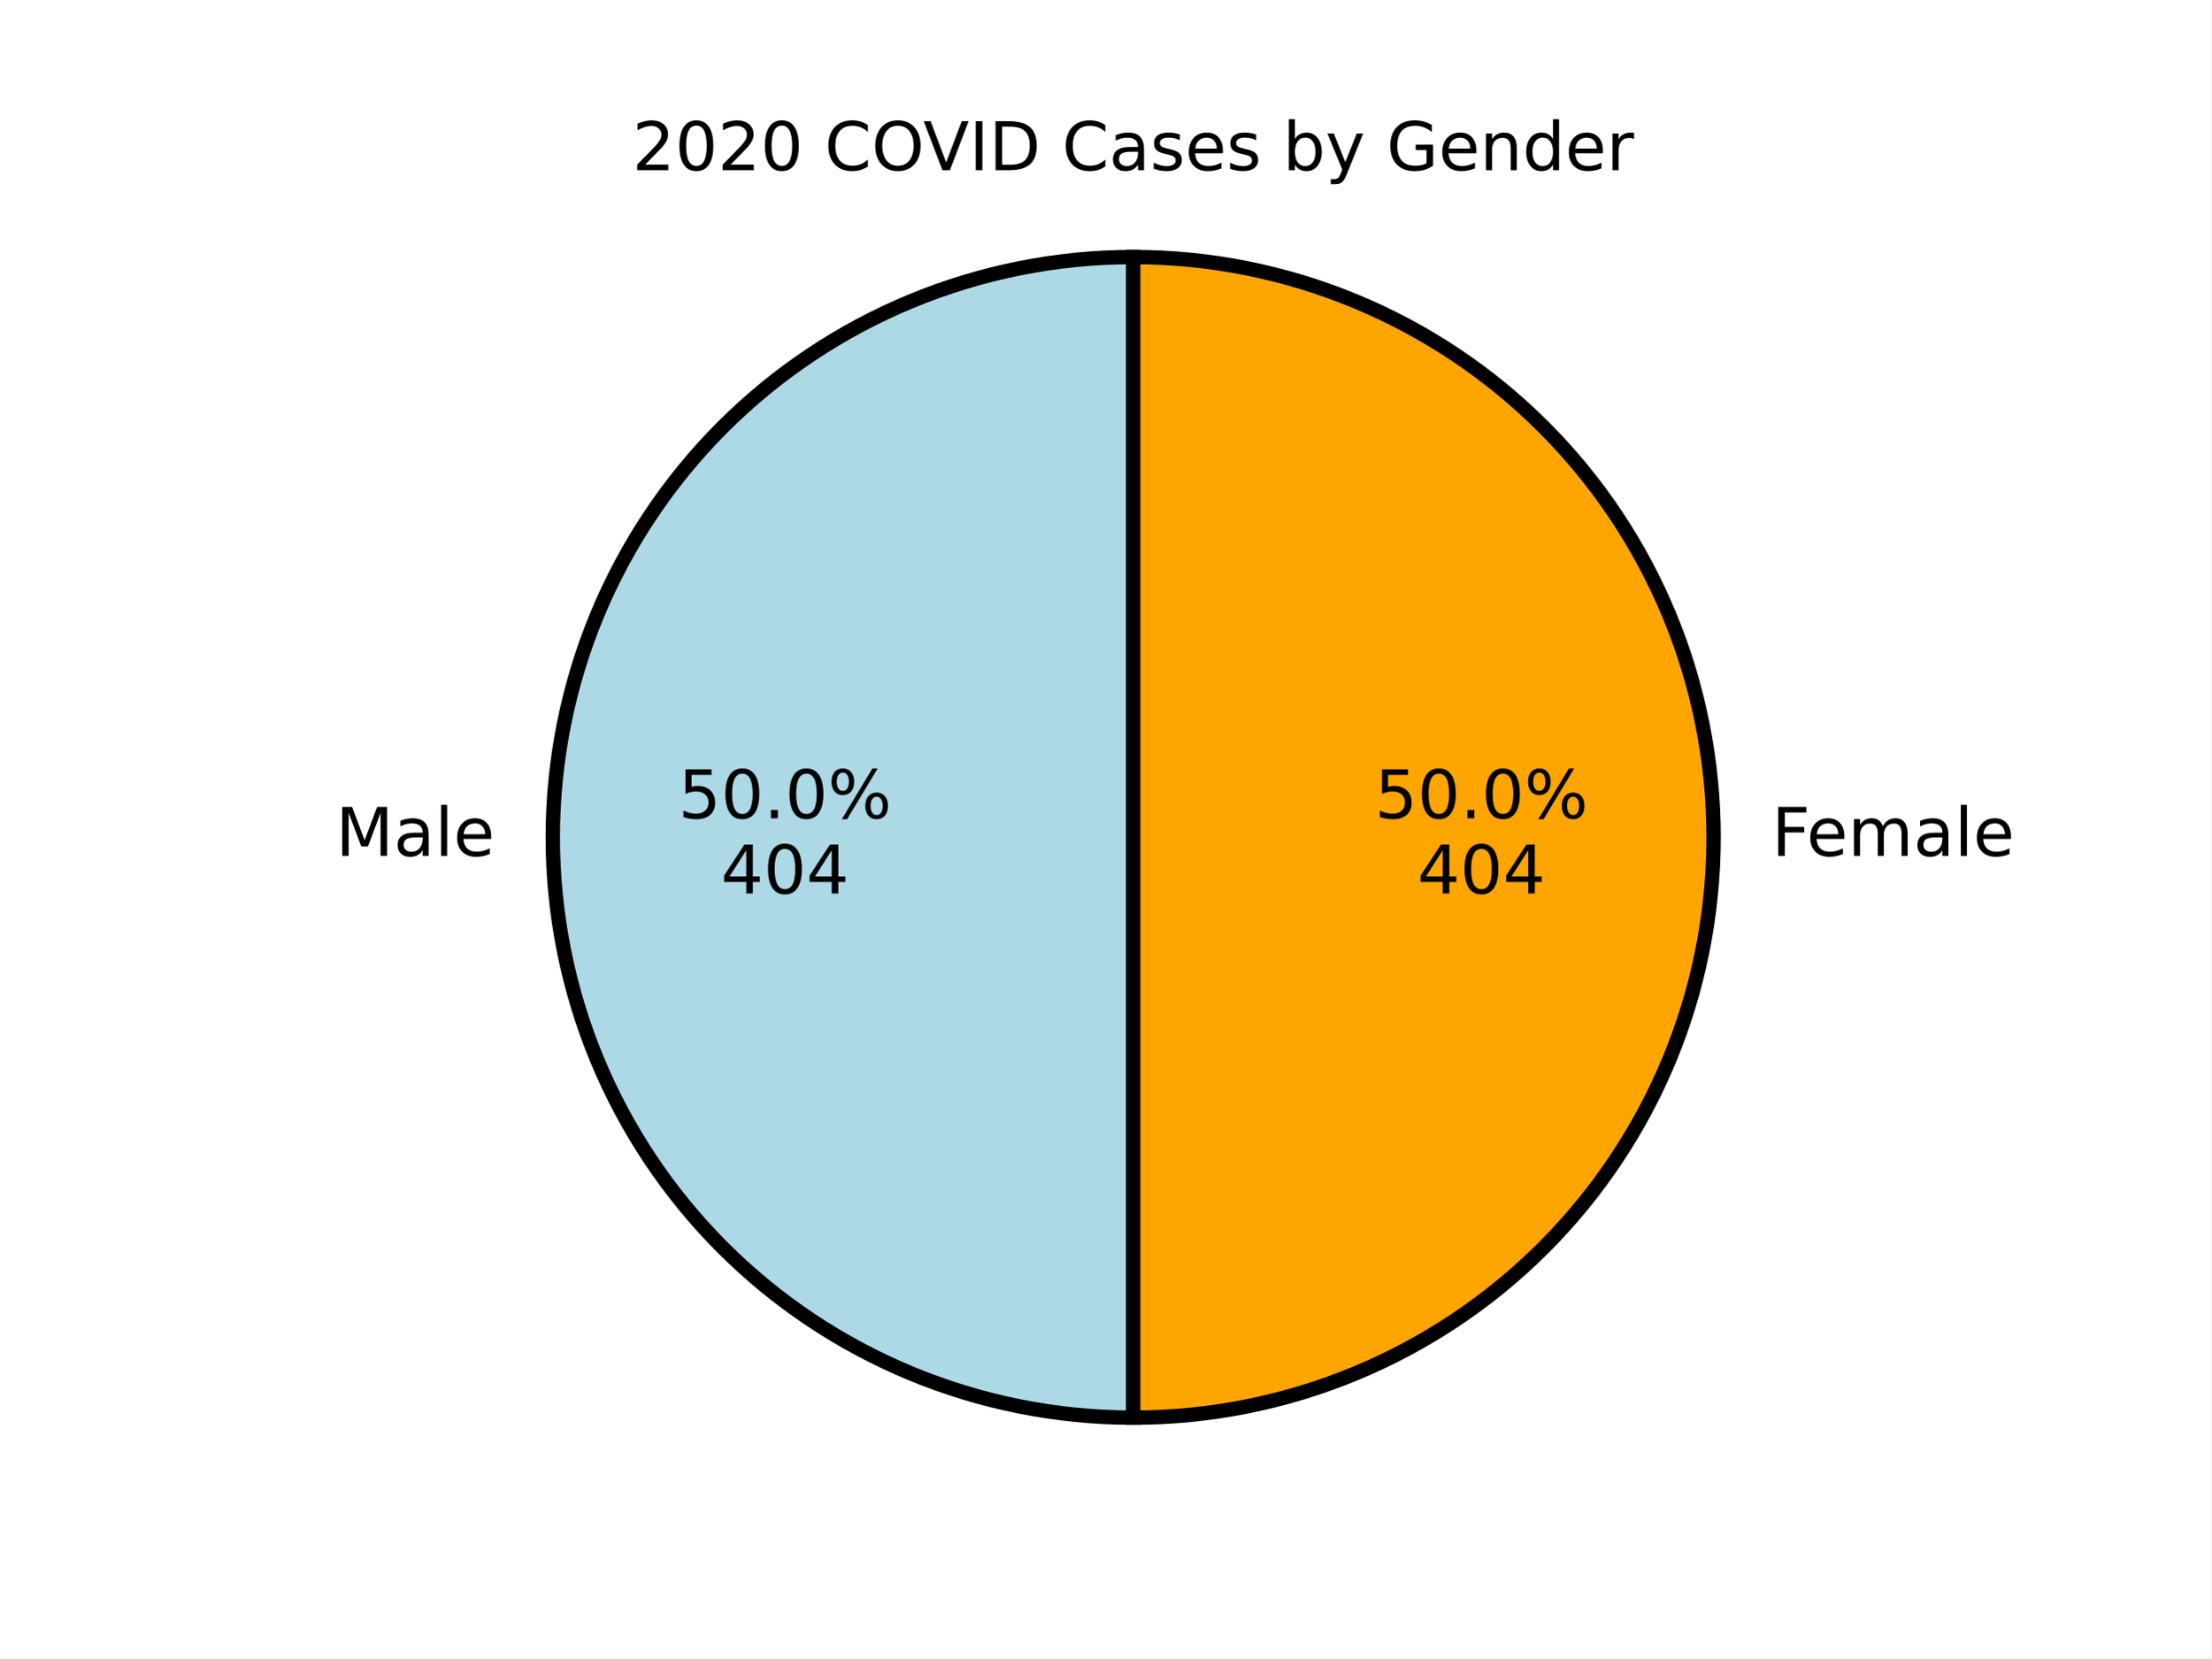
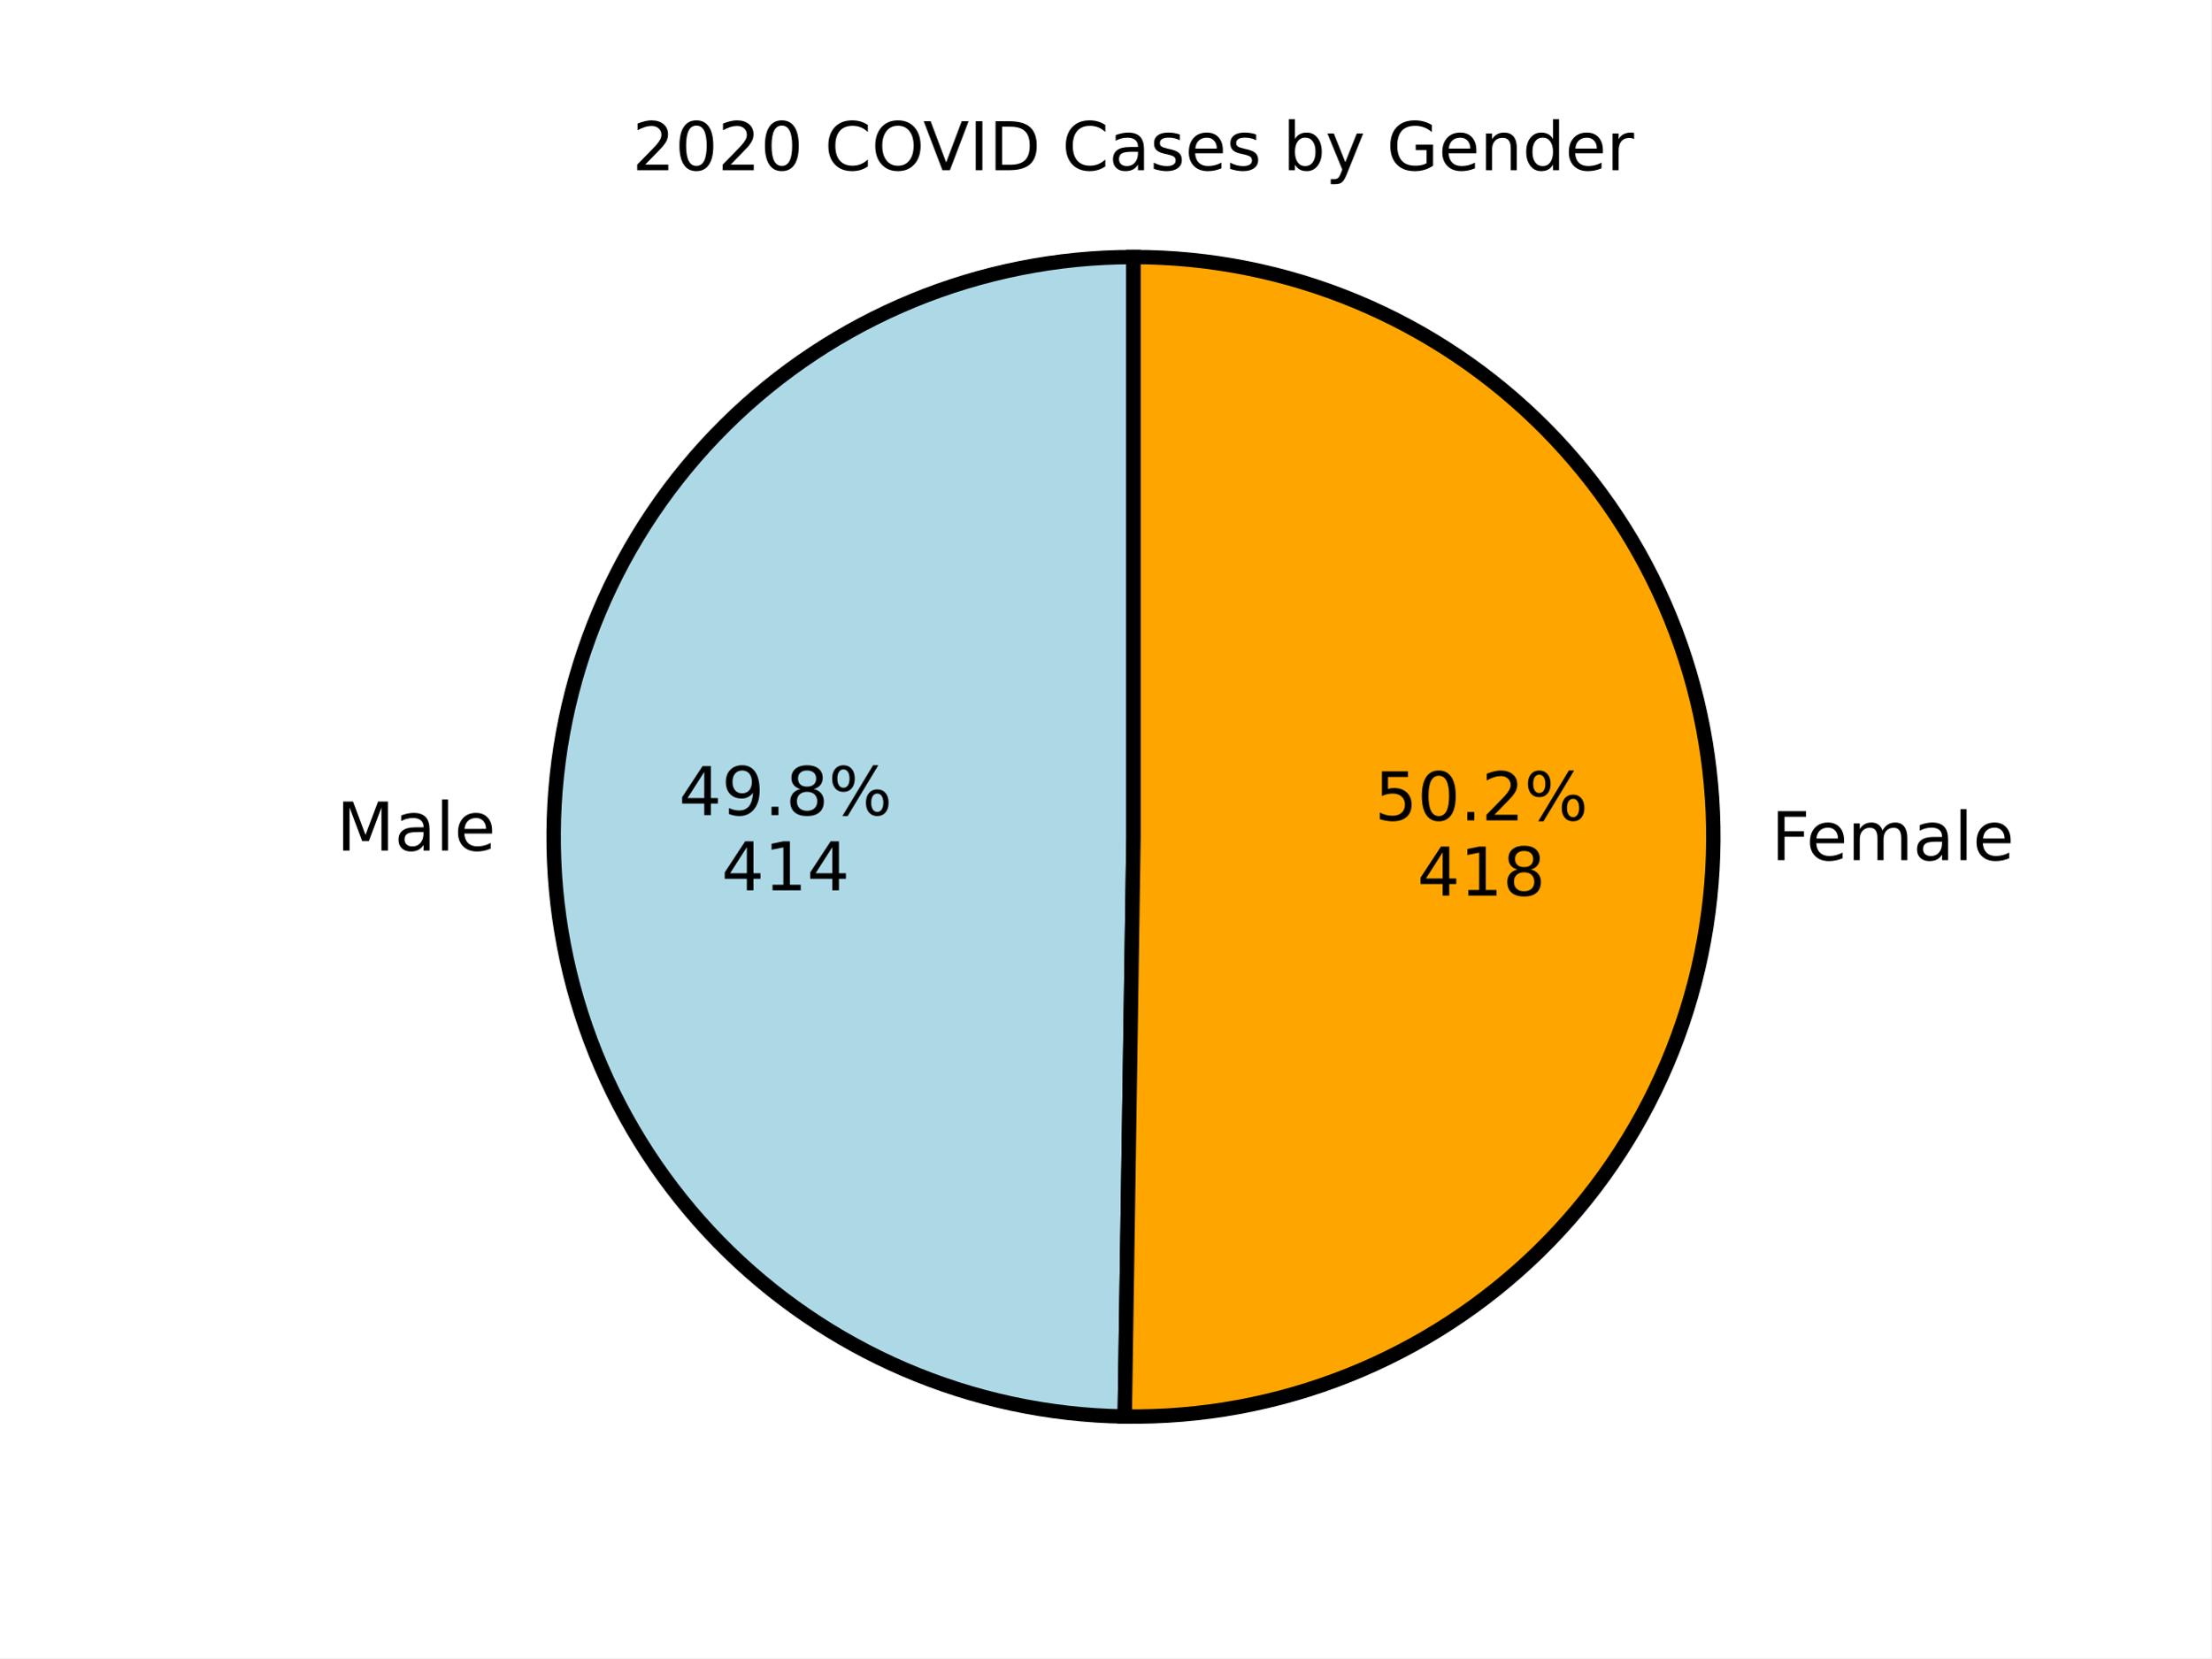
<svg xmlns="http://www.w3.org/2000/svg" xmlns:xlink="http://www.w3.org/1999/xlink" height="345.6pt" version="1.1" viewBox="0 0 460.8 345.6" width="460.8pt">
  <defs>
    <style type="text/css">*{stroke-linecap:butt;stroke-linejoin:round;}</style>
  </defs>
  <g id="figure_1">
    <g id="patch_1">
      <path d="M 0 345.6  L 460.8 345.6  L 460.8 0  L 0 0  z " style="fill:#ffffff;" />
    </g>
    <g id="axes_1">
      <g id="patch_2">
-         <path d="M 236.16 53.568  C 204.092 53.568 173.304 66.321 150.628 88.996  C 127.953 111.672 115.2 142.46 115.2 174.528  C 115.2 206.596 127.953 237.384 150.628 260.06  C 173.304 282.735 204.092 295.488 236.16 295.488  L 236.16 174.528  L 236.16 53.568  z " style="fill:#add8e6;stroke:#000000;stroke-linejoin:miter;stroke-width:3;" />
+         <path d="M 236.22 53.568  C 204.34 53.568 173.72 66.184 151.092 88.641  C 128.464 111.099 115.618 141.622 115.377 173.502  C 115.136 205.381 127.52 236.096 149.806 258.892  C 172.092 281.689 202.518 294.766 234.395 295.247  L 236.22 174.414  L 236.22 53.568  z " style="fill:#add8e6;stroke:#000000;stroke-linejoin:miter;stroke-width:3;" />
      </g>
      <g id="patch_3">
-         <path d="M 236.16 295.488  C 268.228 295.488 299.016 282.735 321.692 260.06  C 344.367 237.384 357.12 206.596 357.12 174.528  C 357.12 142.46 344.367 111.672 321.692 88.996  C 299.016 66.321 268.228 53.568 236.16 53.568  L 236.16 174.528  L 236.16 295.488  z " style="fill:#ffa500;stroke:#000000;stroke-linejoin:miter;stroke-width:3;" />
+         <path d="M 234.395 295.247  C 250.339 295.488 266.175 292.571 280.987 286.663  C 295.798 280.756 309.295 271.976 320.698 260.828  C 332.101 249.681 341.185 236.386 347.426 221.712  C 353.667 207.038 356.943 191.273 357.063 175.327  C 357.184 159.381 354.147 143.568 348.128 128.802  C 342.109 114.035 333.227 100.605 321.994 89.286  C 310.761 77.968 297.398 68.985 282.677 62.854  C 267.956 56.724 252.166 53.568 236.22 53.568  L 236.22 174.414  L 234.395 295.247  z " style="fill:#ffa500;stroke:#000000;stroke-linejoin:miter;stroke-width:3;" />
      </g>
      <g id="matplotlib.axis_1" />
      <g id="matplotlib.axis_2" />
      <g id="text_1">
-         <g transform="translate(69.9415 178.3911)scale(0.14 -0.14)">
+         <g transform="translate(70.13034 177.2737)scale(0.14 -0.14)">
          <defs>
            <path d="M 9.812 72.906  L 24.516 72.906  L 43.109 23.297  L 61.812 72.906  L 76.516 72.906  L 76.516 0  L 66.891 0  L 66.891 64.016  L 48.094 14.016  L 38.188 14.016  L 19.391 64.016  L 19.391 0  L 9.812 0  z " id="DejaVuSans-77" />
            <path d="M 34.281 27.484  Q 23.391 27.484 19.188 25  Q 14.984 22.516 14.984 16.5  Q 14.984 11.719 18.141 8.906  Q 21.297 6.109 26.703 6.109  Q 34.188 6.109 38.703 11.406  Q 43.219 16.703 43.219 25.484  L 43.219 27.484  z M 52.203 31.203  L 52.203 0  L 43.219 0  L 43.219 8.297  Q 40.141 3.328 35.547 0.953  Q 30.953 -1.422 24.312 -1.422  Q 15.922 -1.422 10.953 3.297  Q 6 8.016 6 15.922  Q 6 25.141 12.172 29.828  Q 18.359 34.516 30.609 34.516  L 43.219 34.516  L 43.219 35.406  Q 43.219 41.609 39.141 45  Q 35.062 48.391 27.688 48.391  Q 23 48.391 18.547 47.266  Q 14.109 46.141 10.016 43.891  L 10.016 52.203  Q 14.938 54.109 19.578 55.047  Q 24.219 56 28.609 56  Q 40.484 56 46.344 49.844  Q 52.203 43.703 52.203 31.203  z " id="DejaVuSans-97" />
            <path d="M 9.422 75.984  L 18.406 75.984  L 18.406 0  L 9.422 0  z " id="DejaVuSans-108" />
            <path d="M 56.203 29.594  L 56.203 25.203  L 14.891 25.203  Q 15.484 15.922 20.484 11.062  Q 25.484 6.203 34.422 6.203  Q 39.594 6.203 44.453 7.469  Q 49.312 8.734 54.109 11.281  L 54.109 2.781  Q 49.266 0.734 44.188 -0.344  Q 39.109 -1.422 33.891 -1.422  Q 20.797 -1.422 13.156 6.188  Q 5.516 13.812 5.516 26.812  Q 5.516 40.234 12.766 48.109  Q 20.016 56 32.328 56  Q 43.359 56 49.781 48.891  Q 56.203 41.797 56.203 29.594  z M 47.219 32.234  Q 47.125 39.594 43.094 43.984  Q 39.062 48.391 32.422 48.391  Q 24.906 48.391 20.391 44.141  Q 15.875 39.891 15.188 32.172  z " id="DejaVuSans-101" />
          </defs>
          <use xlink:href="#DejaVuSans-77" />
          <use x="86.279" xlink:href="#DejaVuSans-97" />
          <use x="147.559" xlink:href="#DejaVuSans-108" />
          <use x="175.342" xlink:href="#DejaVuSans-101" />
        </g>
      </g>
      <g id="text_2">
-         <g transform="translate(141.347 170.5527)scale(0.14 -0.14)">
+         <g transform="translate(141.4773 169.8916)scale(0.14 -0.14)">
          <defs>
-             <path d="M 10.797 72.906  L 49.516 72.906  L 49.516 64.594  L 19.828 64.594  L 19.828 46.734  Q 21.969 47.469 24.109 47.828  Q 26.266 48.188 28.422 48.188  Q 40.625 48.188 47.75 41.5  Q 54.891 34.812 54.891 23.391  Q 54.891 11.625 47.562 5.094  Q 40.234 -1.422 26.906 -1.422  Q 22.312 -1.422 17.547 -0.641  Q 12.797 0.141 7.719 1.703  L 7.719 11.625  Q 12.109 9.234 16.797 8.062  Q 21.484 6.891 26.703 6.891  Q 35.156 6.891 40.078 11.328  Q 45.016 15.766 45.016 23.391  Q 45.016 31 40.078 35.438  Q 35.156 39.891 26.703 39.891  Q 22.75 39.891 18.812 39.016  Q 14.891 38.141 10.797 36.281  z " id="DejaVuSans-53" />
-             <path d="M 31.781 66.406  Q 24.172 66.406 20.328 58.906  Q 16.5 51.422 16.5 36.375  Q 16.5 21.391 20.328 13.891  Q 24.172 6.391 31.781 6.391  Q 39.453 6.391 43.281 13.891  Q 47.125 21.391 47.125 36.375  Q 47.125 51.422 43.281 58.906  Q 39.453 66.406 31.781 66.406  z M 31.781 74.219  Q 44.047 74.219 50.516 64.516  Q 56.984 54.828 56.984 36.375  Q 56.984 17.969 50.516 8.266  Q 44.047 -1.422 31.781 -1.422  Q 19.531 -1.422 13.062 8.266  Q 6.594 17.969 6.594 36.375  Q 6.594 54.828 13.062 64.516  Q 19.531 74.219 31.781 74.219  z " id="DejaVuSans-48" />
+             <path d="M 37.797 64.312  L 12.891 25.391  L 37.797 25.391  z M 35.203 72.906  L 47.609 72.906  L 47.609 25.391  L 58.016 25.391  L 58.016 17.188  L 47.609 17.188  L 47.609 0  L 37.797 0  L 37.797 17.188  L 4.891 17.188  L 4.891 26.703  z " id="DejaVuSans-52" />
+             <path d="M 10.984 1.516  L 10.984 10.5  Q 14.703 8.734 18.5 7.812  Q 22.312 6.891 25.984 6.891  Q 35.75 6.891 40.891 13.453  Q 46.047 20.016 46.781 33.406  Q 43.953 29.203 39.594 26.953  Q 35.25 24.703 29.984 24.703  Q 19.047 24.703 12.672 31.312  Q 6.297 37.938 6.297 49.422  Q 6.297 60.641 12.938 67.422  Q 19.578 74.219 30.609 74.219  Q 43.266 74.219 49.922 64.516  Q 56.594 54.828 56.594 36.375  Q 56.594 19.141 48.406 8.859  Q 40.234 -1.422 26.422 -1.422  Q 22.703 -1.422 18.891 -0.688  Q 15.094 0.047 10.984 1.516  z M 30.609 32.422  Q 37.25 32.422 41.125 36.953  Q 45.016 41.5 45.016 49.422  Q 45.016 57.281 41.125 61.844  Q 37.25 66.406 30.609 66.406  Q 23.969 66.406 20.094 61.844  Q 16.219 57.281 16.219 49.422  Q 16.219 41.5 20.094 36.953  Q 23.969 32.422 30.609 32.422  z " id="DejaVuSans-57" />
            <path d="M 10.688 12.406  L 21 12.406  L 21 0  L 10.688 0  z " id="DejaVuSans-46" />
+             <path d="M 31.781 34.625  Q 24.75 34.625 20.719 30.859  Q 16.703 27.094 16.703 20.516  Q 16.703 13.922 20.719 10.156  Q 24.75 6.391 31.781 6.391  Q 38.812 6.391 42.859 10.172  Q 46.922 13.969 46.922 20.516  Q 46.922 27.094 42.891 30.859  Q 38.875 34.625 31.781 34.625  z M 21.922 38.812  Q 15.578 40.375 12.031 44.719  Q 8.5 49.078 8.5 55.328  Q 8.5 64.062 14.719 69.141  Q 20.953 74.219 31.781 74.219  Q 42.672 74.219 48.875 69.141  Q 55.078 64.062 55.078 55.328  Q 55.078 49.078 51.531 44.719  Q 48 40.375 41.703 38.812  Q 48.828 37.156 52.797 32.312  Q 56.781 27.484 56.781 20.516  Q 56.781 9.906 50.312 4.234  Q 43.844 -1.422 31.781 -1.422  Q 19.734 -1.422 13.25 4.234  Q 6.781 9.906 6.781 20.516  Q 6.781 27.484 10.781 32.312  Q 14.797 37.156 21.922 38.812  z M 18.312 54.391  Q 18.312 48.734 21.844 45.562  Q 25.391 42.391 31.781 42.391  Q 38.141 42.391 41.719 45.562  Q 45.312 48.734 45.312 54.391  Q 45.312 60.062 41.719 63.234  Q 38.141 66.406 31.781 66.406  Q 25.391 66.406 21.844 63.234  Q 18.312 60.062 18.312 54.391  z " id="DejaVuSans-56" />
            <path d="M 72.703 32.078  Q 68.453 32.078 66.031 28.469  Q 63.625 24.859 63.625 18.406  Q 63.625 12.062 66.031 8.422  Q 68.453 4.781 72.703 4.781  Q 76.859 4.781 79.266 8.422  Q 81.688 12.062 81.688 18.406  Q 81.688 24.812 79.266 28.438  Q 76.859 32.078 72.703 32.078  z M 72.703 38.281  Q 80.422 38.281 84.953 32.906  Q 89.5 27.547 89.5 18.406  Q 89.5 9.281 84.938 3.922  Q 80.375 -1.422 72.703 -1.422  Q 64.891 -1.422 60.344 3.922  Q 55.812 9.281 55.812 18.406  Q 55.812 27.594 60.375 32.938  Q 64.938 38.281 72.703 38.281  z M 22.312 68.016  Q 18.109 68.016 15.688 64.375  Q 13.281 60.75 13.281 54.391  Q 13.281 47.953 15.672 44.328  Q 18.062 40.719 22.312 40.719  Q 26.562 40.719 28.969 44.328  Q 31.391 47.953 31.391 54.391  Q 31.391 60.688 28.953 64.344  Q 26.516 68.016 22.312 68.016  z M 66.406 74.219  L 74.219 74.219  L 28.609 -1.422  L 20.797 -1.422  z M 22.312 74.219  Q 30.031 74.219 34.609 68.875  Q 39.203 63.531 39.203 54.391  Q 39.203 45.172 34.641 39.844  Q 30.078 34.516 22.312 34.516  Q 14.547 34.516 10.031 39.859  Q 5.516 45.219 5.516 54.391  Q 5.516 63.484 10.047 68.844  Q 14.594 74.219 22.312 74.219  z " id="DejaVuSans-37" />
          </defs>
-           <use xlink:href="#DejaVuSans-53" />
-           <use x="63.623" xlink:href="#DejaVuSans-48" />
+           <use xlink:href="#DejaVuSans-52" />
+           <use x="63.623" xlink:href="#DejaVuSans-57" />
          <use x="127.246" xlink:href="#DejaVuSans-46" />
-           <use x="159.033" xlink:href="#DejaVuSans-48" />
+           <use x="159.033" xlink:href="#DejaVuSans-56" />
          <use x="222.656" xlink:href="#DejaVuSans-37" />
        </g>
-         <g transform="translate(150.2227 186.2296)scale(0.14 -0.14)">
+         <g transform="translate(150.3531 185.5685)scale(0.14 -0.14)">
          <defs>
-             <path d="M 37.797 64.312  L 12.891 25.391  L 37.797 25.391  z M 35.203 72.906  L 47.609 72.906  L 47.609 25.391  L 58.016 25.391  L 58.016 17.188  L 47.609 17.188  L 47.609 0  L 37.797 0  L 37.797 17.188  L 4.891 17.188  L 4.891 26.703  z " id="DejaVuSans-52" />
+             <path d="M 12.406 8.297  L 28.516 8.297  L 28.516 63.922  L 10.984 60.406  L 10.984 69.391  L 28.422 72.906  L 38.281 72.906  L 38.281 8.297  L 54.391 8.297  L 54.391 0  L 12.406 0  z " id="DejaVuSans-49" />
          </defs>
          <use xlink:href="#DejaVuSans-52" />
-           <use x="63.623" xlink:href="#DejaVuSans-48" />
+           <use x="63.623" xlink:href="#DejaVuSans-49" />
          <use x="127.246" xlink:href="#DejaVuSans-52" />
        </g>
      </g>
      <g id="text_3">
-         <g transform="translate(369.216 178.3911)scale(0.14 -0.14)">
+         <g transform="translate(369.1475 179.2815)scale(0.14 -0.14)">
          <defs>
            <path d="M 9.812 72.906  L 51.703 72.906  L 51.703 64.594  L 19.672 64.594  L 19.672 43.109  L 48.578 43.109  L 48.578 34.812  L 19.672 34.812  L 19.672 0  L 9.812 0  z " id="DejaVuSans-70" />
            <path d="M 52 44.188  Q 55.375 50.25 60.062 53.125  Q 64.75 56 71.094 56  Q 79.641 56 84.281 50.016  Q 88.922 44.047 88.922 33.016  L 88.922 0  L 79.891 0  L 79.891 32.719  Q 79.891 40.578 77.094 44.375  Q 74.312 48.188 68.609 48.188  Q 61.625 48.188 57.562 43.547  Q 53.516 38.922 53.516 30.906  L 53.516 0  L 44.484 0  L 44.484 32.719  Q 44.484 40.625 41.703 44.406  Q 38.922 48.188 33.109 48.188  Q 26.219 48.188 22.156 43.531  Q 18.109 38.875 18.109 30.906  L 18.109 0  L 9.078 0  L 9.078 54.688  L 18.109 54.688  L 18.109 46.188  Q 21.188 51.219 25.484 53.609  Q 29.781 56 35.688 56  Q 41.656 56 45.828 52.969  Q 50 49.953 52 44.188  z " id="DejaVuSans-109" />
          </defs>
          <use xlink:href="#DejaVuSans-70" />
          <use x="52.02" xlink:href="#DejaVuSans-101" />
          <use x="113.543" xlink:href="#DejaVuSans-109" />
          <use x="210.955" xlink:href="#DejaVuSans-97" />
          <use x="272.234" xlink:href="#DejaVuSans-108" />
          <use x="300.018" xlink:href="#DejaVuSans-101" />
        </g>
      </g>
      <g id="text_4">
-         <g transform="translate(286.499 170.5527)scale(0.14 -0.14)">
+         <g transform="translate(286.489 170.9867)scale(0.14 -0.14)">
+           <defs>
+             <path d="M 10.797 72.906  L 49.516 72.906  L 49.516 64.594  L 19.828 64.594  L 19.828 46.734  Q 21.969 47.469 24.109 47.828  Q 26.266 48.188 28.422 48.188  Q 40.625 48.188 47.75 41.5  Q 54.891 34.812 54.891 23.391  Q 54.891 11.625 47.562 5.094  Q 40.234 -1.422 26.906 -1.422  Q 22.312 -1.422 17.547 -0.641  Q 12.797 0.141 7.719 1.703  L 7.719 11.625  Q 12.109 9.234 16.797 8.062  Q 21.484 6.891 26.703 6.891  Q 35.156 6.891 40.078 11.328  Q 45.016 15.766 45.016 23.391  Q 45.016 31 40.078 35.438  Q 35.156 39.891 26.703 39.891  Q 22.75 39.891 18.812 39.016  Q 14.891 38.141 10.797 36.281  z " id="DejaVuSans-53" />
+             <path d="M 31.781 66.406  Q 24.172 66.406 20.328 58.906  Q 16.5 51.422 16.5 36.375  Q 16.5 21.391 20.328 13.891  Q 24.172 6.391 31.781 6.391  Q 39.453 6.391 43.281 13.891  Q 47.125 21.391 47.125 36.375  Q 47.125 51.422 43.281 58.906  Q 39.453 66.406 31.781 66.406  z M 31.781 74.219  Q 44.047 74.219 50.516 64.516  Q 56.984 54.828 56.984 36.375  Q 56.984 17.969 50.516 8.266  Q 44.047 -1.422 31.781 -1.422  Q 19.531 -1.422 13.062 8.266  Q 6.594 17.969 6.594 36.375  Q 6.594 54.828 13.062 64.516  Q 19.531 74.219 31.781 74.219  z " id="DejaVuSans-48" />
+             <path d="M 19.188 8.297  L 53.609 8.297  L 53.609 0  L 7.328 0  L 7.328 8.297  Q 12.938 14.109 22.625 23.891  Q 32.328 33.688 34.812 36.531  Q 39.547 41.844 41.422 45.531  Q 43.312 49.219 43.312 52.781  Q 43.312 58.594 39.234 62.25  Q 35.156 65.922 28.609 65.922  Q 23.969 65.922 18.812 64.312  Q 13.672 62.703 7.812 59.422  L 7.812 69.391  Q 13.766 71.781 18.938 73  Q 24.125 74.219 28.422 74.219  Q 39.75 74.219 46.484 68.547  Q 53.219 62.891 53.219 53.422  Q 53.219 48.922 51.531 44.891  Q 49.859 40.875 45.406 35.406  Q 44.188 33.984 37.641 27.219  Q 31.109 20.453 19.188 8.297  z " id="DejaVuSans-50" />
+           </defs>
          <use xlink:href="#DejaVuSans-53" />
          <use x="63.623" xlink:href="#DejaVuSans-48" />
          <use x="127.246" xlink:href="#DejaVuSans-46" />
-           <use x="159.033" xlink:href="#DejaVuSans-48" />
+           <use x="159.033" xlink:href="#DejaVuSans-50" />
          <use x="222.656" xlink:href="#DejaVuSans-37" />
        </g>
-         <g transform="translate(295.3748 186.2296)scale(0.14 -0.14)">
+         <g transform="translate(295.3647 186.6636)scale(0.14 -0.14)">
          <use xlink:href="#DejaVuSans-52" />
-           <use x="63.623" xlink:href="#DejaVuSans-48" />
-           <use x="127.246" xlink:href="#DejaVuSans-52" />
+           <use x="63.623" xlink:href="#DejaVuSans-49" />
+           <use x="127.246" xlink:href="#DejaVuSans-56" />
        </g>
      </g>
      <g id="text_5">
        <g transform="translate(131.7659 35.472)scale(0.14 -0.14)">
          <defs>
-             <path d="M 19.188 8.297  L 53.609 8.297  L 53.609 0  L 7.328 0  L 7.328 8.297  Q 12.938 14.109 22.625 23.891  Q 32.328 33.688 34.812 36.531  Q 39.547 41.844 41.422 45.531  Q 43.312 49.219 43.312 52.781  Q 43.312 58.594 39.234 62.25  Q 35.156 65.922 28.609 65.922  Q 23.969 65.922 18.812 64.312  Q 13.672 62.703 7.812 59.422  L 7.812 69.391  Q 13.766 71.781 18.938 73  Q 24.125 74.219 28.422 74.219  Q 39.75 74.219 46.484 68.547  Q 53.219 62.891 53.219 53.422  Q 53.219 48.922 51.531 44.891  Q 49.859 40.875 45.406 35.406  Q 44.188 33.984 37.641 27.219  Q 31.109 20.453 19.188 8.297  z " id="DejaVuSans-50" />
            <path id="DejaVuSans-32" />
            <path d="M 64.406 67.281  L 64.406 56.891  Q 59.422 61.531 53.781 63.812  Q 48.141 66.109 41.797 66.109  Q 29.297 66.109 22.656 58.469  Q 16.016 50.828 16.016 36.375  Q 16.016 21.969 22.656 14.328  Q 29.297 6.688 41.797 6.688  Q 48.141 6.688 53.781 8.984  Q 59.422 11.281 64.406 15.922  L 64.406 5.609  Q 59.234 2.094 53.438 0.328  Q 47.656 -1.422 41.219 -1.422  Q 24.656 -1.422 15.125 8.703  Q 5.609 18.844 5.609 36.375  Q 5.609 53.953 15.125 64.078  Q 24.656 74.219 41.219 74.219  Q 47.75 74.219 53.531 72.484  Q 59.328 70.75 64.406 67.281  z " id="DejaVuSans-67" />
            <path d="M 39.406 66.219  Q 28.656 66.219 22.328 58.203  Q 16.016 50.203 16.016 36.375  Q 16.016 22.609 22.328 14.594  Q 28.656 6.594 39.406 6.594  Q 50.141 6.594 56.422 14.594  Q 62.703 22.609 62.703 36.375  Q 62.703 50.203 56.422 58.203  Q 50.141 66.219 39.406 66.219  z M 39.406 74.219  Q 54.734 74.219 63.906 63.938  Q 73.094 53.656 73.094 36.375  Q 73.094 19.141 63.906 8.859  Q 54.734 -1.422 39.406 -1.422  Q 24.031 -1.422 14.812 8.828  Q 5.609 19.094 5.609 36.375  Q 5.609 53.656 14.812 63.938  Q 24.031 74.219 39.406 74.219  z " id="DejaVuSans-79" />
            <path d="M 28.609 0  L 0.781 72.906  L 11.078 72.906  L 34.188 11.531  L 57.328 72.906  L 67.578 72.906  L 39.797 0  z " id="DejaVuSans-86" />
            <path d="M 9.812 72.906  L 19.672 72.906  L 19.672 0  L 9.812 0  z " id="DejaVuSans-73" />
            <path d="M 19.672 64.797  L 19.672 8.109  L 31.594 8.109  Q 46.688 8.109 53.688 14.938  Q 60.688 21.781 60.688 36.531  Q 60.688 51.172 53.688 57.984  Q 46.688 64.797 31.594 64.797  z M 9.812 72.906  L 30.078 72.906  Q 51.266 72.906 61.172 64.094  Q 71.094 55.281 71.094 36.531  Q 71.094 17.672 61.125 8.828  Q 51.172 0 30.078 0  L 9.812 0  z " id="DejaVuSans-68" />
            <path d="M 44.281 53.078  L 44.281 44.578  Q 40.484 46.531 36.375 47.5  Q 32.281 48.484 27.875 48.484  Q 21.188 48.484 17.844 46.438  Q 14.5 44.391 14.5 40.281  Q 14.5 37.156 16.891 35.375  Q 19.281 33.594 26.516 31.984  L 29.594 31.297  Q 39.156 29.25 43.188 25.516  Q 47.219 21.781 47.219 15.094  Q 47.219 7.469 41.188 3.016  Q 35.156 -1.422 24.609 -1.422  Q 20.219 -1.422 15.453 -0.562  Q 10.688 0.297 5.422 2  L 5.422 11.281  Q 10.406 8.688 15.234 7.391  Q 20.062 6.109 24.812 6.109  Q 31.156 6.109 34.562 8.281  Q 37.984 10.453 37.984 14.406  Q 37.984 18.062 35.516 20.016  Q 33.062 21.969 24.703 23.781  L 21.578 24.516  Q 13.234 26.266 9.516 29.906  Q 5.812 33.547 5.812 39.891  Q 5.812 47.609 11.281 51.797  Q 16.75 56 26.812 56  Q 31.781 56 36.172 55.266  Q 40.578 54.547 44.281 53.078  z " id="DejaVuSans-115" />
            <path d="M 48.688 27.297  Q 48.688 37.203 44.609 42.844  Q 40.531 48.484 33.406 48.484  Q 26.266 48.484 22.188 42.844  Q 18.109 37.203 18.109 27.297  Q 18.109 17.391 22.188 11.75  Q 26.266 6.109 33.406 6.109  Q 40.531 6.109 44.609 11.75  Q 48.688 17.391 48.688 27.297  z M 18.109 46.391  Q 20.953 51.266 25.266 53.625  Q 29.594 56 35.594 56  Q 45.562 56 51.781 48.094  Q 58.016 40.188 58.016 27.297  Q 58.016 14.406 51.781 6.484  Q 45.562 -1.422 35.594 -1.422  Q 29.594 -1.422 25.266 0.953  Q 20.953 3.328 18.109 8.203  L 18.109 0  L 9.078 0  L 9.078 75.984  L 18.109 75.984  z " id="DejaVuSans-98" />
            <path d="M 32.172 -5.078  Q 28.375 -14.844 24.75 -17.812  Q 21.141 -20.797 15.094 -20.797  L 7.906 -20.797  L 7.906 -13.281  L 13.188 -13.281  Q 16.891 -13.281 18.938 -11.516  Q 21 -9.766 23.484 -3.219  L 25.094 0.875  L 2.984 54.688  L 12.5 54.688  L 29.594 11.922  L 46.688 54.688  L 56.203 54.688  z " id="DejaVuSans-121" />
            <path d="M 59.516 10.406  L 59.516 29.984  L 43.406 29.984  L 43.406 38.094  L 69.281 38.094  L 69.281 6.781  Q 63.578 2.734 56.688 0.656  Q 49.812 -1.422 42 -1.422  Q 24.906 -1.422 15.25 8.562  Q 5.609 18.562 5.609 36.375  Q 5.609 54.25 15.25 64.234  Q 24.906 74.219 42 74.219  Q 49.125 74.219 55.547 72.453  Q 61.969 70.703 67.391 67.281  L 67.391 56.781  Q 61.922 61.422 55.766 63.766  Q 49.609 66.109 42.828 66.109  Q 29.438 66.109 22.719 58.641  Q 16.016 51.172 16.016 36.375  Q 16.016 21.625 22.719 14.156  Q 29.438 6.688 42.828 6.688  Q 48.047 6.688 52.141 7.594  Q 56.25 8.5 59.516 10.406  z " id="DejaVuSans-71" />
            <path d="M 54.891 33.016  L 54.891 0  L 45.906 0  L 45.906 32.719  Q 45.906 40.484 42.875 44.328  Q 39.844 48.188 33.797 48.188  Q 26.516 48.188 22.312 43.547  Q 18.109 38.922 18.109 30.906  L 18.109 0  L 9.078 0  L 9.078 54.688  L 18.109 54.688  L 18.109 46.188  Q 21.344 51.125 25.703 53.562  Q 30.078 56 35.797 56  Q 45.219 56 50.047 50.172  Q 54.891 44.344 54.891 33.016  z " id="DejaVuSans-110" />
            <path d="M 45.406 46.391  L 45.406 75.984  L 54.391 75.984  L 54.391 0  L 45.406 0  L 45.406 8.203  Q 42.578 3.328 38.25 0.953  Q 33.938 -1.422 27.875 -1.422  Q 17.969 -1.422 11.734 6.484  Q 5.516 14.406 5.516 27.297  Q 5.516 40.188 11.734 48.094  Q 17.969 56 27.875 56  Q 33.938 56 38.25 53.625  Q 42.578 51.266 45.406 46.391  z M 14.797 27.297  Q 14.797 17.391 18.875 11.75  Q 22.953 6.109 30.078 6.109  Q 37.203 6.109 41.297 11.75  Q 45.406 17.391 45.406 27.297  Q 45.406 37.203 41.297 42.844  Q 37.203 48.484 30.078 48.484  Q 22.953 48.484 18.875 42.844  Q 14.797 37.203 14.797 27.297  z " id="DejaVuSans-100" />
            <path d="M 41.109 46.297  Q 39.594 47.172 37.812 47.578  Q 36.031 48 33.891 48  Q 26.266 48 22.188 43.047  Q 18.109 38.094 18.109 28.812  L 18.109 0  L 9.078 0  L 9.078 54.688  L 18.109 54.688  L 18.109 46.188  Q 20.953 51.172 25.484 53.578  Q 30.031 56 36.531 56  Q 37.453 56 38.578 55.875  Q 39.703 55.766 41.062 55.516  z " id="DejaVuSans-114" />
          </defs>
          <use xlink:href="#DejaVuSans-50" />
          <use x="63.623" xlink:href="#DejaVuSans-48" />
          <use x="127.246" xlink:href="#DejaVuSans-50" />
          <use x="190.869" xlink:href="#DejaVuSans-48" />
          <use x="254.492" xlink:href="#DejaVuSans-32" />
          <use x="286.279" xlink:href="#DejaVuSans-67" />
          <use x="356.104" xlink:href="#DejaVuSans-79" />
          <use x="433.064" xlink:href="#DejaVuSans-86" />
          <use x="501.473" xlink:href="#DejaVuSans-73" />
          <use x="530.965" xlink:href="#DejaVuSans-68" />
          <use x="607.967" xlink:href="#DejaVuSans-32" />
          <use x="639.754" xlink:href="#DejaVuSans-67" />
          <use x="709.578" xlink:href="#DejaVuSans-97" />
          <use x="770.857" xlink:href="#DejaVuSans-115" />
          <use x="822.957" xlink:href="#DejaVuSans-101" />
          <use x="884.48" xlink:href="#DejaVuSans-115" />
          <use x="936.58" xlink:href="#DejaVuSans-32" />
          <use x="968.367" xlink:href="#DejaVuSans-98" />
          <use x="1031.844" xlink:href="#DejaVuSans-121" />
          <use x="1091.023" xlink:href="#DejaVuSans-32" />
          <use x="1122.811" xlink:href="#DejaVuSans-71" />
          <use x="1200.301" xlink:href="#DejaVuSans-101" />
          <use x="1261.824" xlink:href="#DejaVuSans-110" />
          <use x="1325.203" xlink:href="#DejaVuSans-100" />
          <use x="1388.68" xlink:href="#DejaVuSans-101" />
          <use x="1450.203" xlink:href="#DejaVuSans-114" />
        </g>
      </g>
    </g>
  </g>
</svg>
